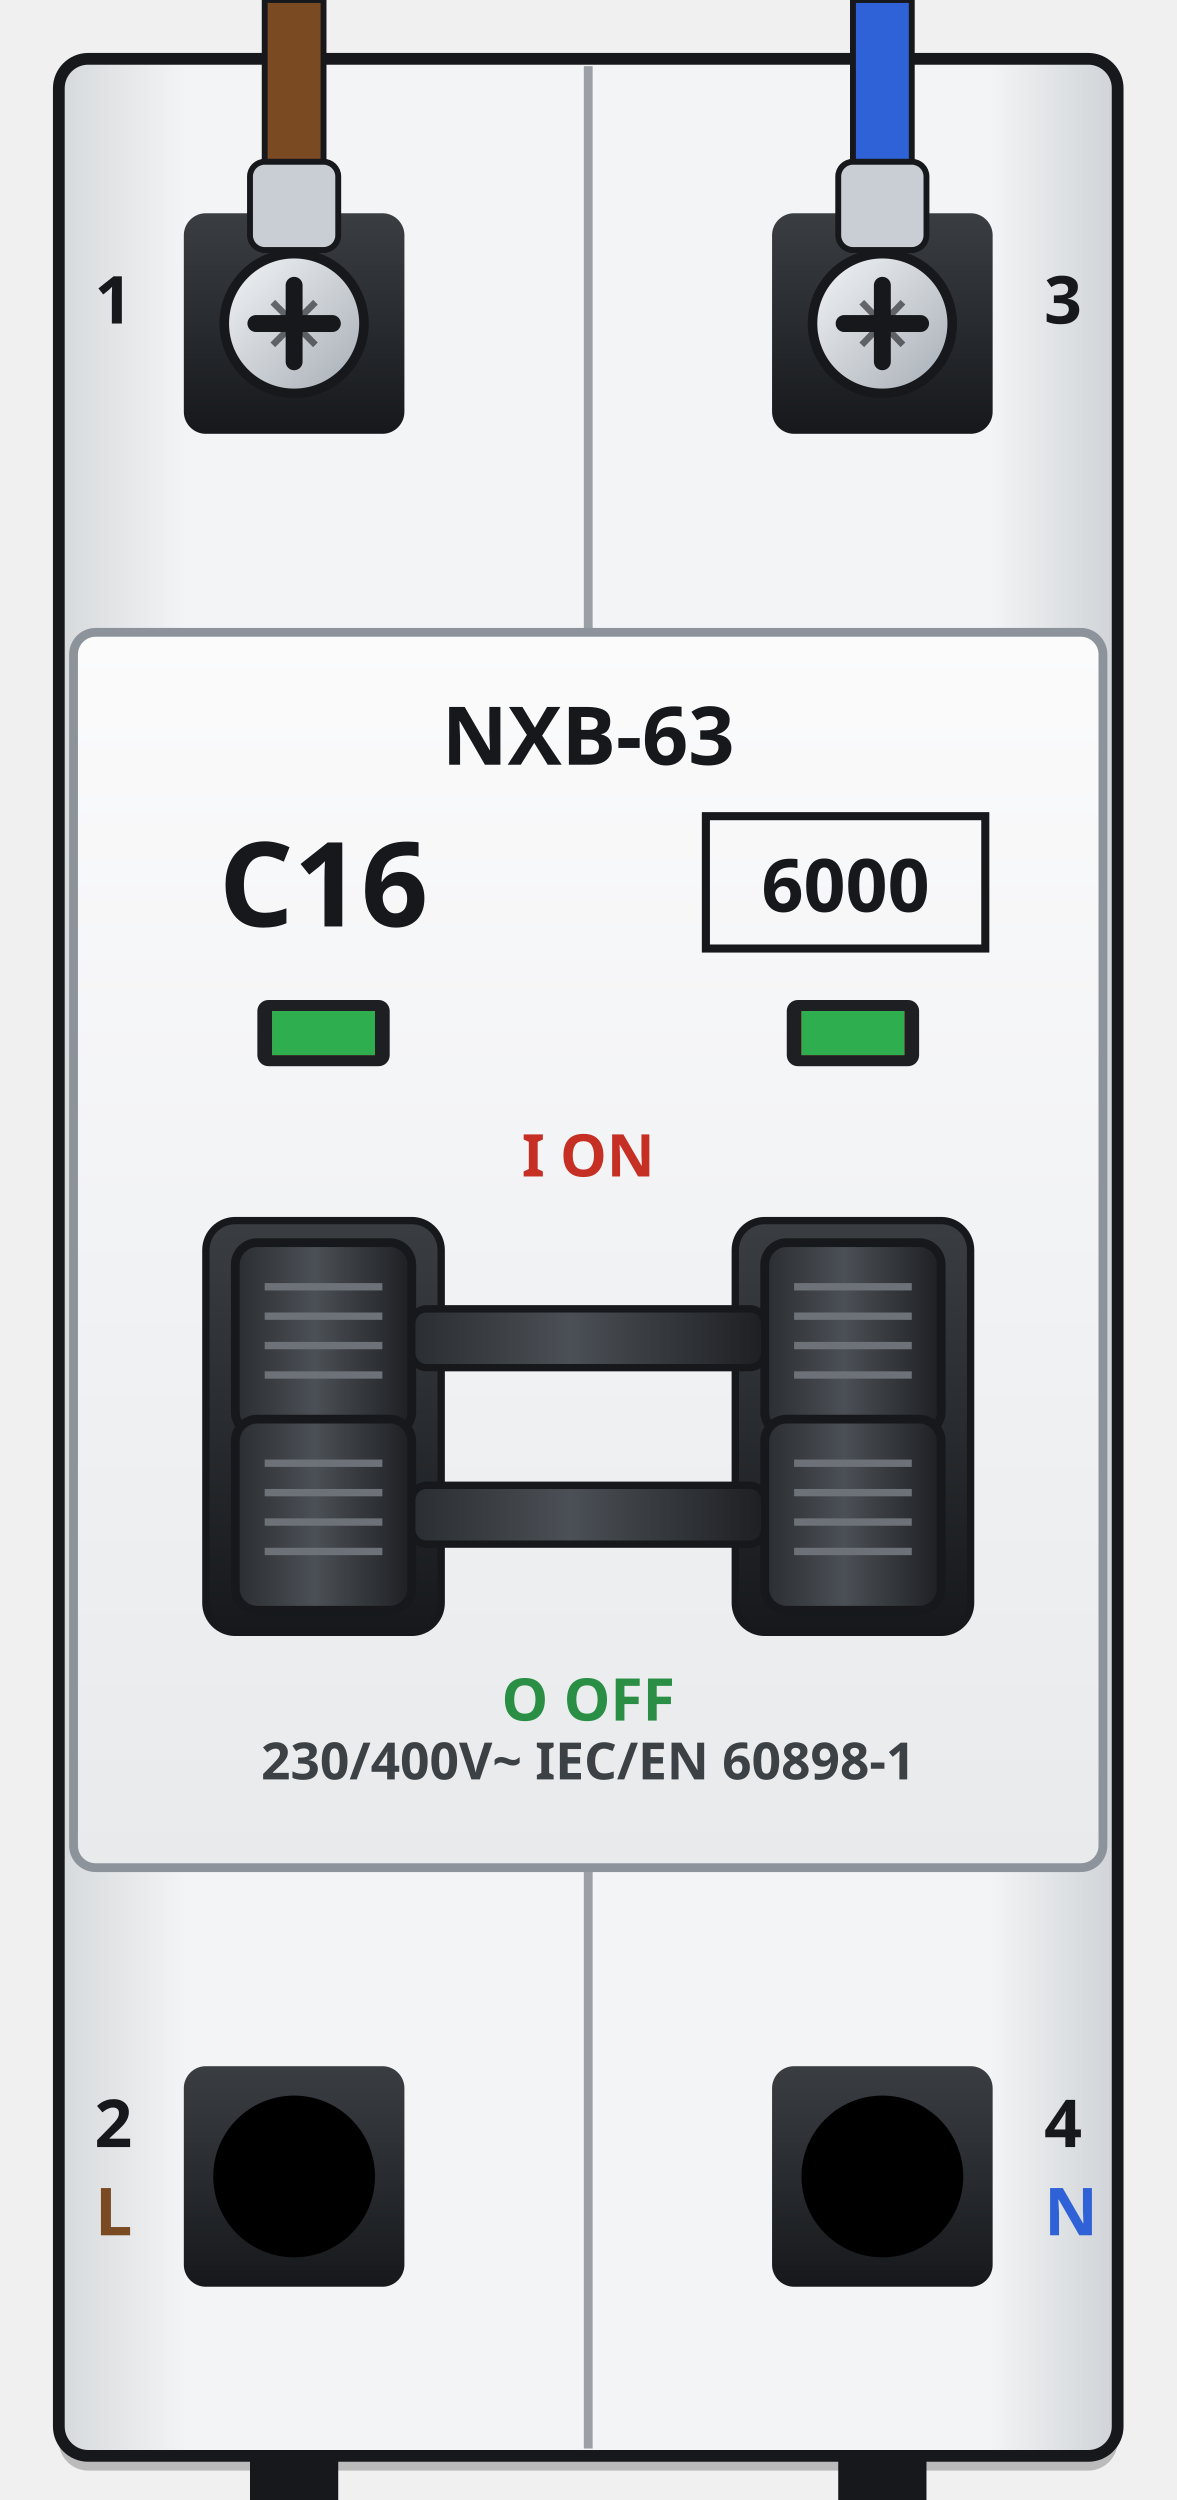
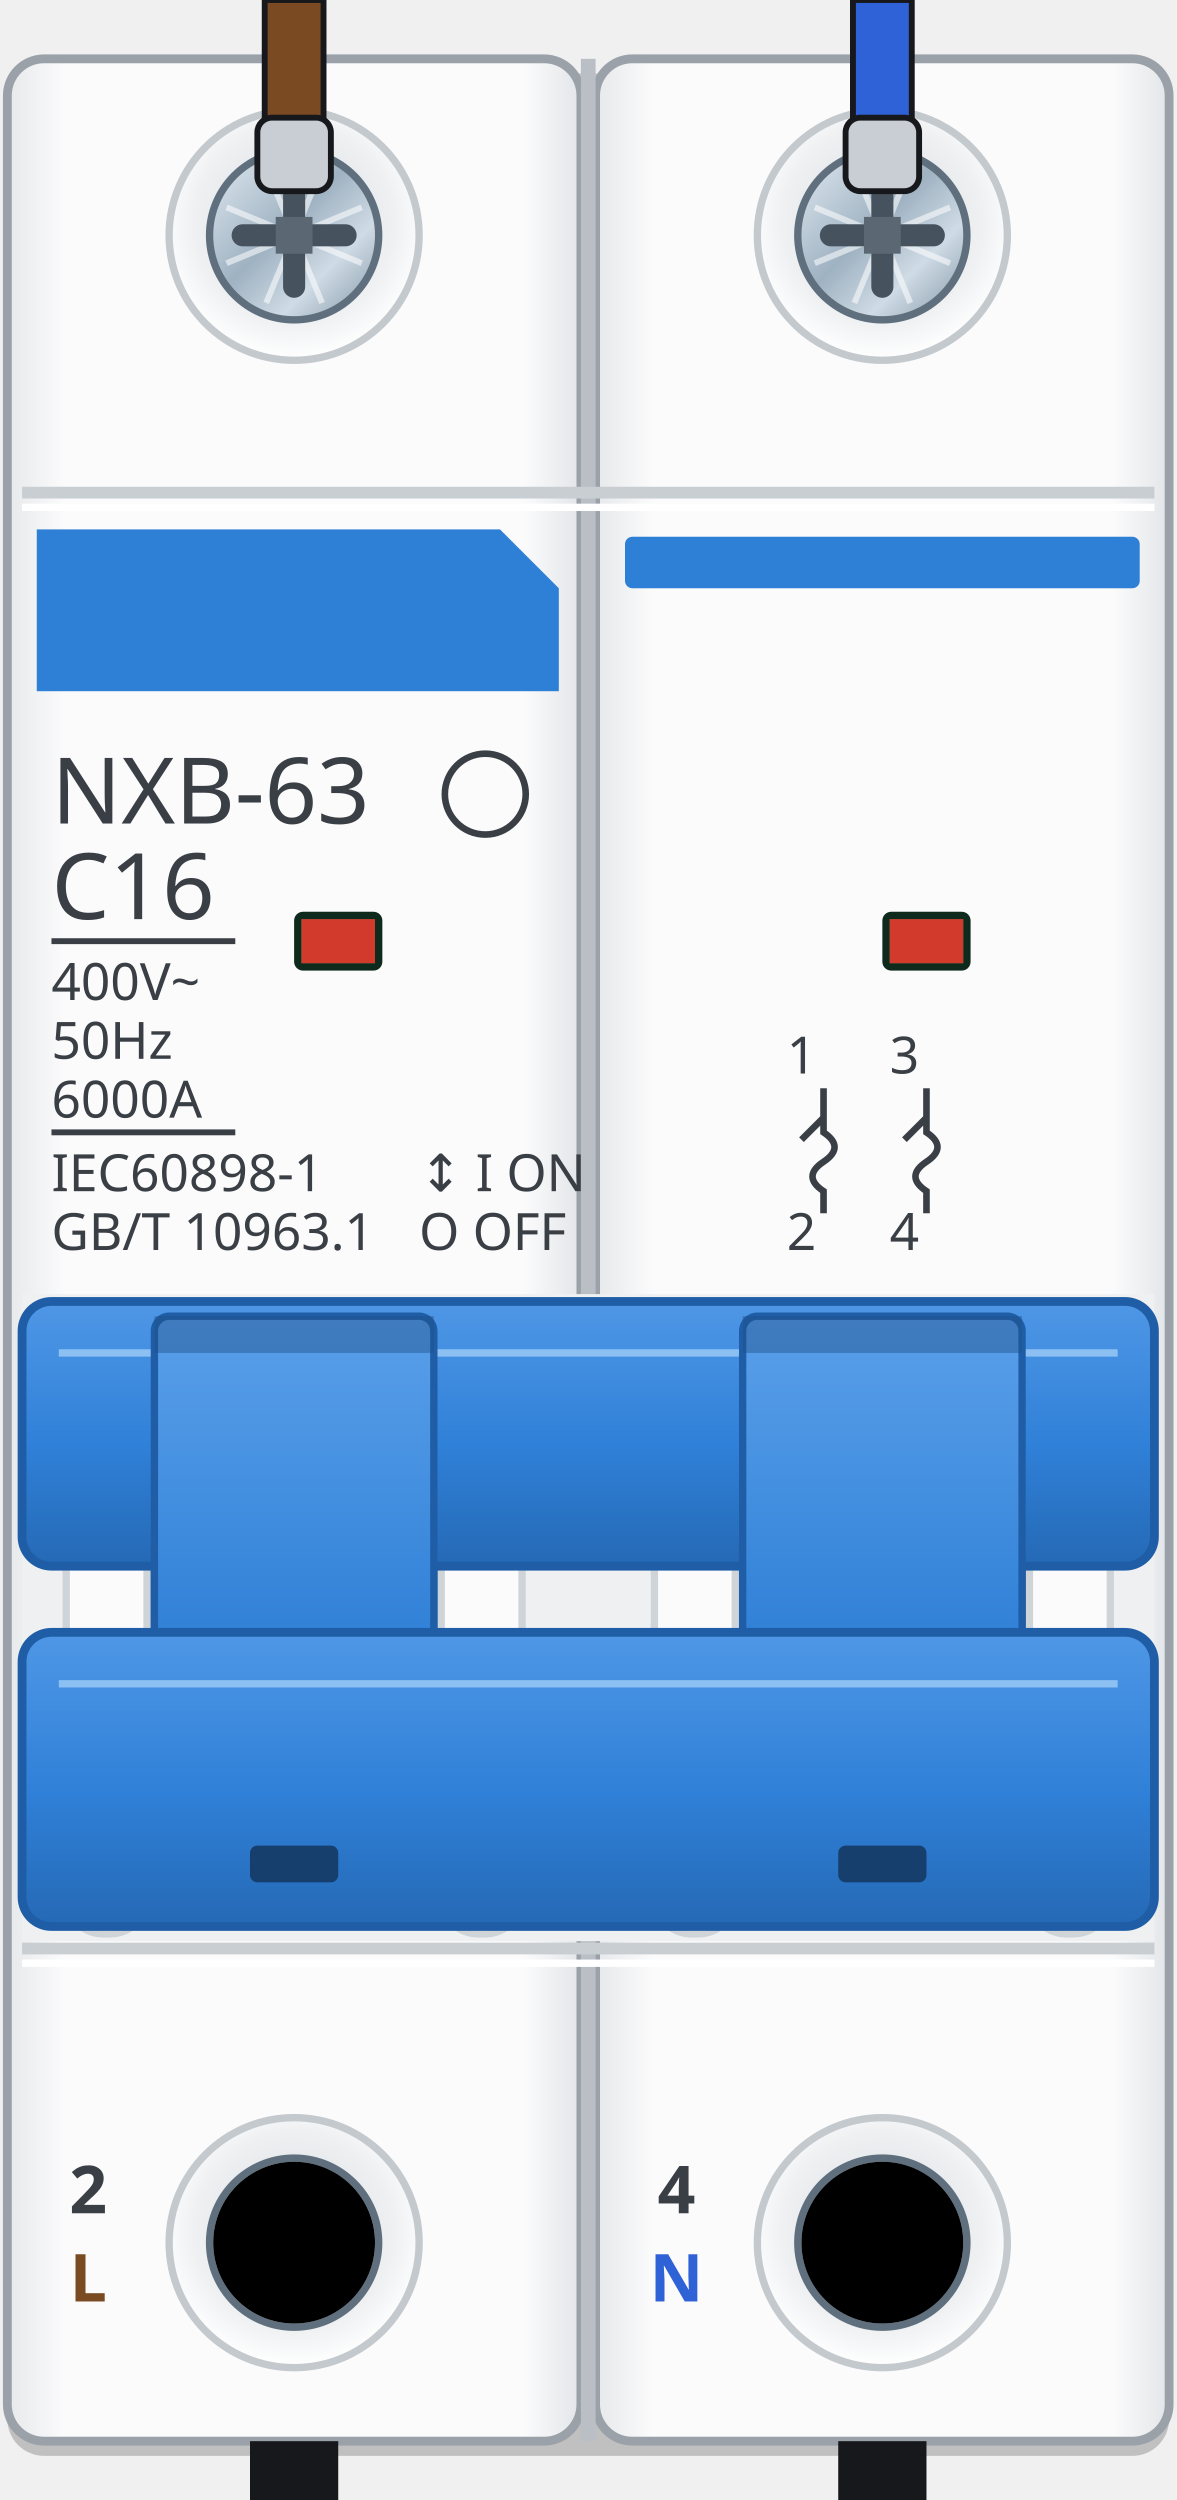
<svg xmlns="http://www.w3.org/2000/svg" viewBox="0 0 160 340">
  <defs>
    <linearGradient id="power-230vac-zmk" x1="0" y1="0" x2="1" y2="1">
      <stop offset="0" stop-color="#6b6f72" />
      <stop offset=".5" stop-color="#4a4d50" />
      <stop offset="1" stop-color="#36383b" />
    </linearGradient>
    <linearGradient id="power-230vac-chr" x1="0" y1="0" x2="1" y2="1">
      <stop offset="0" stop-color="#fdfdfd" />
      <stop offset=".3" stop-color="#c9ced3" />
      <stop offset=".55" stop-color="#7f8790" />
      <stop offset=".75" stop-color="#eef0f2" />
      <stop offset="1" stop-color="#8a9199" />
    </linearGradient>
    <linearGradient id="power-230vac-brs" x1="0" y1="0" x2="1" y2="1">
      <stop offset="0" stop-color="#e9cf95" />
      <stop offset="1" stop-color="#9c7a3c" />
    </linearGradient>
    <linearGradient id="power-230vac-scr" x1="0" y1="0" x2="1" y2="1">
      <stop offset="0" stop-color="#f4f6f8" />
      <stop offset="1" stop-color="#a5acb4" />
    </linearGradient>
    <linearGradient id="power-230vac-blk" x1="0" y1="0" x2="1" y2="0">
      <stop offset="0" stop-color="#1c1e21" />
      <stop offset=".35" stop-color="#3a3e44" />
      <stop offset="1" stop-color="#202226" />
    </linearGradient>
    <radialGradient id="power-230vac-off" cx=".45" cy=".4" r=".65">
      <stop offset="0" stop-color="#000" stop-opacity=".35" />
      <stop offset="1" stop-color="#000" stop-opacity=".62" />
    </radialGradient>
    <radialGradient id="power-230vac-on" cx=".5" cy=".5" r=".5">
      <stop offset="0" stop-color="#fff" stop-opacity=".95" />
      <stop offset=".35" stop-color="#fff" stop-opacity=".45" />
      <stop offset=".8" stop-color="#fff" stop-opacity="0" />
      <stop offset="1" stop-color="#000" stop-opacity=".15" />
    </radialGradient>
    <radialGradient id="power-230vac-burn" cx=".55" cy=".5" r=".6">
      <stop offset="0" stop-color="#1a1410" stop-opacity=".9" />
      <stop offset=".6" stop-color="#2b211a" stop-opacity=".75" />
      <stop offset="1" stop-color="#000" stop-opacity=".8" />
    </radialGradient>
    <radialGradient id="power-230vac-dome" cx=".4" cy=".35" r=".7">
      <stop offset="0" stop-color="#fff" stop-opacity=".25" />
      <stop offset=".6" stop-color="#fff" stop-opacity="0" />
      <stop offset="1" stop-color="#000" stop-opacity=".35" />
    </radialGradient>
    <linearGradient id="power-230vac-knob" x1="0" y1="0" x2="1" y2="1">
      <stop offset="0" stop-color="#4a4f56" />
      <stop offset=".5" stop-color="#25282c" />
      <stop offset="1" stop-color="#121315" />
    </linearGradient>
-     <linearGradient id="power-230vac-body" x1="0" y1="0" x2="1" y2="0">
-       <stop offset="0" stop-color="#d6d9dc" />
-       <stop offset=".12" stop-color="#f3f4f5" />
-       <stop offset=".88" stop-color="#f3f4f5" />
-       <stop offset="1" stop-color="#cfd3d7" />
-     </linearGradient>
-     <linearGradient id="power-230vac-face" x1="0" y1="0" x2="0" y2="1">
-       <stop offset="0" stop-color="#fbfbfc" />
-       <stop offset="1" stop-color="#e8eaec" />
-     </linearGradient>
-     <linearGradient id="power-230vac-lev" x1="0" y1="0" x2="1" y2="0">
-       <stop offset="0" stop-color="#2a2d31" />
-       <stop offset=".45" stop-color="#4b5056" />
-       <stop offset="1" stop-color="#1d1f22" />
-     </linearGradient>
-     <linearGradient id="power-230vac-hole" x1="0" y1="0" x2="0" y2="1">
-       <stop offset="0" stop-color="#3a3e43" />
-       <stop offset="1" stop-color="#16181b" />
+     <linearGradient id="power-230vac-wht" x1="0" y1="0" x2="1" y2="0">
+       <stop offset="0" stop-color="#e6e8ea" />
+       <stop offset=".1" stop-color="#fbfbfc" />
+       <stop offset=".9" stop-color="#fbfbfc" />
+       <stop offset="1" stop-color="#e2e5e8" />
+     </linearGradient>
+     <radialGradient id="power-230vac-boss" cx=".5" cy=".45" r=".55">
+       <stop offset="0" stop-color="#d9dde1" />
+       <stop offset=".72" stop-color="#eef0f2" />
+       <stop offset="1" stop-color="#ffffff" />
+     </radialGradient>
+     <linearGradient id="power-230vac-zinc" x1="0" y1="0" x2="1" y2="1">
+       <stop offset="0" stop-color="#e3ecf3" />
+       <stop offset=".45" stop-color="#9fb2c2" />
+       <stop offset=".7" stop-color="#cfdbe5" />
+       <stop offset="1" stop-color="#7f93a4" />
+     </linearGradient>
+     <linearGradient id="power-230vac-hdl" x1="0" y1="0" x2="0" y2="1">
+       <stop offset="0" stop-color="#5aa0ea" />
+       <stop offset="1" stop-color="#2e7fd6" />
+     </linearGradient>
+     <linearGradient id="power-230vac-bar" x1="0" y1="0" x2="0" y2="1">
+       <stop offset="0" stop-color="#4f97e6" />
+       <stop offset=".55" stop-color="#2f80d8" />
+       <stop offset="1" stop-color="#2569b5" />
    </linearGradient>
  </defs>
-   <rect x="8" y="10" width="144" height="326" rx="4" fill="#000" opacity=".22" />
-   <rect x="8" y="8" width="144" height="326" rx="4" fill="url(#power-230vac-body)" stroke="#16181b" stroke-width="1.6" />
-   <line x1="80" y1="9" x2="80" y2="333" stroke="#9aa0a6" stroke-width="1.2" />
-   <rect x="10" y="86" width="140" height="168" rx="3" fill="url(#power-230vac-face)" stroke="#8d939a" stroke-width="1.2" />
-   <rect x="25" y="29" width="30" height="30" rx="3" fill="url(#power-230vac-hole)" />
-   <circle cx="40" cy="44" r="9.5" fill="url(#power-230vac-scr)" stroke="#16181b" stroke-width="1.3" />
-   <path d="M34.8 44H45.2M40 38.8V49.2" stroke="#16181b" stroke-width="2.3" stroke-linecap="round" />
-   <path d="M37.1 41.1L42.9 46.9M42.9 41.1L37.1 46.9" stroke="#16181b" stroke-width=".9" opacity=".6" />
-   <rect x="36" y="0" width="8" height="34" fill="#7a4a22" stroke="#16181b" stroke-width=".8" />
-   <rect x="34" y="22" width="12" height="12" rx="2" fill="#c9ced5" stroke="#16181b" stroke-width=".8" />
-   <rect x="105" y="29" width="30" height="30" rx="3" fill="url(#power-230vac-hole)" />
-   <circle cx="120" cy="44" r="9.5" fill="url(#power-230vac-scr)" stroke="#16181b" stroke-width="1.3" />
-   <path d="M114.8 44H125.2M120 38.8V49.2" stroke="#16181b" stroke-width="2.3" stroke-linecap="round" />
-   <path d="M117.2 41.1L122.8 46.9M122.8 41.1L117.2 46.9" stroke="#16181b" stroke-width=".9" opacity=".6" />
-   <rect x="116" y="0" width="8" height="34" fill="#2f62d6" stroke="#16181b" stroke-width=".8" />
-   <rect x="114" y="22" width="12" height="12" rx="2" fill="#c9ced5" stroke="#16181b" stroke-width=".8" />
-   <text x="18" y="44" text-anchor="end" font-family="sans-serif" font-size="9" font-weight="700" fill="#16181b">1</text>
-   <text x="142" y="44" text-anchor="start" font-family="sans-serif" font-size="9" font-weight="700" fill="#16181b">3</text>
+   <rect x="1" y="10" width="158" height="324" rx="5" fill="#000" opacity=".2" />
+   <rect x="1" y="8" width="78" height="324" rx="5" fill="url(#power-230vac-wht)" stroke="#9aa1a8" stroke-width="1.2" />
+   <rect x="81" y="8" width="78" height="324" rx="5" fill="url(#power-230vac-wht)" stroke="#9aa1a8" stroke-width="1.2" />
+   <rect x="79" y="8" width="2" height="324" fill="#b9bfc5" />
+   <line x1="3" y1="67" x2="157" y2="67" stroke="#c9ced3" stroke-width="1.6" />
+   <line x1="3" y1="69" x2="157" y2="69" stroke="#ffffff" stroke-width="1" />
+   <line x1="3" y1="265" x2="157" y2="265" stroke="#c9ced3" stroke-width="1.6" />
+   <line x1="3" y1="267" x2="157" y2="267" stroke="#ffffff" stroke-width="1" />
+   <circle cx="40" cy="32" r="17" fill="url(#power-230vac-boss)" stroke="#c4c9ce" stroke-width="1" />
+   <circle cx="40" cy="32" r="11.5" fill="url(#power-230vac-zinc)" stroke="#5f6f7d" stroke-width="1" />
+   <line x1="40" y1="32" x2="49.2" y2="35.8" stroke="#ffffff" stroke-width=".8" opacity=".55" />
+   <line x1="40" y1="32" x2="43.8" y2="41.2" stroke="#ffffff" stroke-width=".8" opacity=".55" />
+   <line x1="40" y1="32" x2="36.2" y2="41.2" stroke="#ffffff" stroke-width=".8" opacity=".55" />
+   <line x1="40" y1="32" x2="30.8" y2="35.8" stroke="#ffffff" stroke-width=".8" opacity=".55" />
+   <line x1="40" y1="32" x2="30.8" y2="28.2" stroke="#ffffff" stroke-width=".8" opacity=".55" />
+   <line x1="40" y1="32" x2="36.2" y2="22.8" stroke="#ffffff" stroke-width=".8" opacity=".55" />
+   <line x1="40" y1="32" x2="43.8" y2="22.8" stroke="#ffffff" stroke-width=".8" opacity=".55" />
+   <line x1="40" y1="32" x2="49.2" y2="28.2" stroke="#ffffff" stroke-width=".8" opacity=".55" />
+   <path d="M33 32H47M40 25V39" stroke="#46525d" stroke-width="3" stroke-linecap="round" />
+   <rect x="37.5" y="29.5" width="5" height="5" fill="#5b6873" />
+   <rect x="36" y="0" width="8" height="22" fill="#7a4a22" stroke="#16181b" stroke-width=".8" />
+   <rect x="35" y="16" width="10" height="10" rx="2" fill="#c9ced5" stroke="#16181b" stroke-width=".8" />
+   <circle cx="120" cy="32" r="17" fill="url(#power-230vac-boss)" stroke="#c4c9ce" stroke-width="1" />
+   <circle cx="120" cy="32" r="11.5" fill="url(#power-230vac-zinc)" stroke="#5f6f7d" stroke-width="1" />
+   <line x1="120" y1="32" x2="129.2" y2="35.8" stroke="#ffffff" stroke-width=".8" opacity=".55" />
+   <line x1="120" y1="32" x2="123.8" y2="41.2" stroke="#ffffff" stroke-width=".8" opacity=".55" />
+   <line x1="120" y1="32" x2="116.2" y2="41.2" stroke="#ffffff" stroke-width=".8" opacity=".55" />
+   <line x1="120" y1="32" x2="110.8" y2="35.8" stroke="#ffffff" stroke-width=".8" opacity=".55" />
+   <line x1="120" y1="32" x2="110.8" y2="28.2" stroke="#ffffff" stroke-width=".8" opacity=".55" />
+   <line x1="120" y1="32" x2="116.2" y2="22.8" stroke="#ffffff" stroke-width=".8" opacity=".55" />
+   <line x1="120" y1="32" x2="123.8" y2="22.8" stroke="#ffffff" stroke-width=".8" opacity=".55" />
+   <line x1="120" y1="32" x2="129.2" y2="28.2" stroke="#ffffff" stroke-width=".8" opacity=".55" />
+   <path d="M113 32H127M120 25V39" stroke="#46525d" stroke-width="3" stroke-linecap="round" />
+   <rect x="117.5" y="29.5" width="5" height="5" fill="#5b6873" />
+   <rect x="116" y="0" width="8" height="22" fill="#2f62d6" stroke="#16181b" stroke-width=".8" />
+   <rect x="115" y="16" width="10" height="10" rx="2" fill="#c9ced5" stroke="#16181b" stroke-width=".8" />
+   <path d="M5 72 H68 L76 80 V94 H5 Z" fill="#2e7fd6" />
  <g id="power-230vac-logo" />
-   <text x="80" y="104" text-anchor="middle" font-family="sans-serif" font-size="11" font-weight="800" fill="#16181b">NXB-63</text>
-   <text x="44" y="126" text-anchor="middle" font-family="sans-serif" font-size="16" font-weight="800" fill="#16181b">C16</text>
-   <rect x="96" y="111" width="38" height="18" fill="none" stroke="#16181b" stroke-width="1.1" />
-   <text x="115" y="124" text-anchor="middle" font-family="sans-serif" font-size="10" font-weight="700" fill="#16181b">6000</text>
-   <text x="80" y="242" text-anchor="middle" font-family="sans-serif" font-size="7" font-weight="700" fill="#3c4146">230/400V~  IEC/EN 60898-1</text>
-   <rect x="35" y="136" width="18" height="9" rx="1.5" fill="#1d1f22" />
-   <rect data-show="!tripped" x="37" y="137.5" width="14" height="6" fill="#e0392b" />
-   <rect data-show="tripped" x="37" y="137.5" width="14" height="6" fill="#2fae4f" />
-   <rect x="107" y="136" width="18" height="9" rx="1.5" fill="#1d1f22" />
-   <rect data-show="!tripped" x="109" y="137.5" width="14" height="6" fill="#e0392b" />
-   <rect data-show="tripped" x="109" y="137.5" width="14" height="6" fill="#2fae4f" />
-   <text x="80" y="160" text-anchor="middle" font-family="sans-serif" font-size="8" font-weight="800" fill="#c62f24">I  ON</text>
-   <text x="80" y="234" text-anchor="middle" font-family="sans-serif" font-size="8" font-weight="800" fill="#2a8f45">O  OFF</text>
-   <rect x="28" y="166" width="32" height="56" rx="4" fill="url(#power-230vac-hole)" stroke="#16181b" stroke-width="1" />
-   <rect x="100" y="166" width="32" height="56" rx="4" fill="url(#power-230vac-hole)" stroke="#16181b" stroke-width="1" />
-   <g data-show="!tripped">
-     <rect x="32" y="169" width="24" height="26" rx="3" fill="url(#power-230vac-lev)" stroke="#16181b" stroke-width="1.2" />
-     <line x1="36" y1="175" x2="52" y2="175" stroke="#6c7278" stroke-width="1" />
-     <line x1="36" y1="179" x2="52" y2="179" stroke="#6c7278" stroke-width="1" />
-     <line x1="36" y1="183" x2="52" y2="183" stroke="#6c7278" stroke-width="1" />
-     <line x1="36" y1="187" x2="52" y2="187" stroke="#6c7278" stroke-width="1" />
-     <rect x="104" y="169" width="24" height="26" rx="3" fill="url(#power-230vac-lev)" stroke="#16181b" stroke-width="1.2" />
-     <line x1="108" y1="175" x2="124" y2="175" stroke="#6c7278" stroke-width="1" />
-     <line x1="108" y1="179" x2="124" y2="179" stroke="#6c7278" stroke-width="1" />
-     <line x1="108" y1="183" x2="124" y2="183" stroke="#6c7278" stroke-width="1" />
-     <line x1="108" y1="187" x2="124" y2="187" stroke="#6c7278" stroke-width="1" />
-     <rect x="56" y="178" width="48" height="8" rx="2" fill="url(#power-230vac-lev)" stroke="#16181b" stroke-width="1" />
+   <rect x="85" y="73" width="70" height="7" rx="1" fill="#2e7fd6" />
+   <text x="7" y="112" font-family="sans-serif" font-size="12.5" fill="#3a3f45">NXB-63</text>
+   <circle cx="66" cy="108" r="5.5" fill="none" stroke="#3a3f45" stroke-width=".9" />
+   <text x="7" y="125" font-family="sans-serif" font-size="12.5" fill="#3a3f45">C16</text>
+   <line x1="7" y1="128" x2="32" y2="128" stroke="#3a3f45" stroke-width=".8" />
+   <text x="7" y="136" font-family="sans-serif" font-size="7" fill="#3a3f45">400V~</text>
+   <text x="7" y="144" font-family="sans-serif" font-size="7" fill="#3a3f45">50Hz</text>
+   <text x="7" y="152" font-family="sans-serif" font-size="7" fill="#3a3f45">6000A</text>
+   <line x1="7" y1="154" x2="32" y2="154" stroke="#3a3f45" stroke-width=".8" />
+   <text x="7" y="162" font-family="sans-serif" font-size="7" fill="#3a3f45">IEC60898-1</text>
+   <text x="7" y="170" font-family="sans-serif" font-size="7" fill="#3a3f45">GB/T 10963.1</text>
+   <text x="57" y="162" font-family="sans-serif" font-size="7" fill="#3a3f45">↕ I ON</text>
+   <text x="57" y="170" font-family="sans-serif" font-size="7" fill="#3a3f45">  O OFF</text>
+   <text x="107" y="146" font-family="sans-serif" font-size="7" fill="#3a3f45">1</text>
+   <text x="107" y="170" font-family="sans-serif" font-size="7" fill="#3a3f45">2</text>
+   <path d="M112 148 v4 l-3 3 m3 -3 m0 0 v2 q3 2 0 4 q-3 2 0 4 v3" fill="none" stroke="#3a3f45" stroke-width=".9" />
+   <text x="121" y="146" font-family="sans-serif" font-size="7" fill="#3a3f45">3</text>
+   <text x="121" y="170" font-family="sans-serif" font-size="7" fill="#3a3f45">4</text>
+   <path d="M126 148 v4 l-3 3 m3 -3 m0 0 v2 q3 2 0 4 q-3 2 0 4 v3" fill="none" stroke="#3a3f45" stroke-width=".9" />
+   <rect x="40" y="124" width="12" height="8" rx="1.2" fill="#0e2a1c" />
+   <rect data-show="!out.on" x="41" y="125" width="10" height="6" fill="#1f7a4a" />
+   <rect data-show="out.on" x="41" y="125" width="10" height="6" fill="#d23a2c" />
+   <rect x="120" y="124" width="12" height="8" rx="1.2" fill="#0e2a1c" />
+   <rect data-show="!out.on" x="121" y="125" width="10" height="6" fill="#1f7a4a" />
+   <rect data-show="out.on" x="121" y="125" width="10" height="6" fill="#d23a2c" />
+   <rect x="3" y="176" width="154" height="88" fill="#eef0f2" />
+   <rect x="9" y="177" width="11" height="86" rx="5" fill="#fbfbfc" stroke="#cfd4d9" />
+   <rect x="60" y="177" width="11" height="86" rx="5" fill="#fbfbfc" stroke="#cfd4d9" />
+   <rect x="89" y="177" width="11" height="86" rx="5" fill="#fbfbfc" stroke="#cfd4d9" />
+   <rect x="140" y="177" width="11" height="86" rx="5" fill="#fbfbfc" stroke="#cfd4d9" />
+   <g data-show="out.on">
+     <rect x="21" y="200" width="38" height="58" rx="2" fill="url(#power-230vac-hdl)" stroke="#1f5ea6" stroke-width="1" />
+     <rect x="21" y="252" width="38" height="6" fill="#1e4f8a" opacity=".55" />
+     <rect x="101" y="200" width="38" height="58" rx="2" fill="url(#power-230vac-hdl)" stroke="#1f5ea6" stroke-width="1" />
+     <rect x="101" y="252" width="38" height="6" fill="#1e4f8a" opacity=".55" />
+     <rect x="3" y="177" width="154" height="36" rx="4" fill="url(#power-230vac-bar)" stroke="#1f5ea6" stroke-width="1.2" />
+     <line x1="8" y1="184" x2="152" y2="184" stroke="#8cc0f2" stroke-width="1" />
+     <rect x="34" y="179" width="12" height="5" rx="1" fill="#163f6e" />
+     <rect x="114" y="179" width="12" height="5" rx="1" fill="#163f6e" />
  </g>
-   <g data-show="tripped">
-     <rect x="32" y="193" width="24" height="26" rx="3" fill="url(#power-230vac-lev)" stroke="#16181b" stroke-width="1.2" />
-     <line x1="36" y1="199" x2="52" y2="199" stroke="#6c7278" stroke-width="1" />
-     <line x1="36" y1="203" x2="52" y2="203" stroke="#6c7278" stroke-width="1" />
-     <line x1="36" y1="207" x2="52" y2="207" stroke="#6c7278" stroke-width="1" />
-     <line x1="36" y1="211" x2="52" y2="211" stroke="#6c7278" stroke-width="1" />
-     <rect x="104" y="193" width="24" height="26" rx="3" fill="url(#power-230vac-lev)" stroke="#16181b" stroke-width="1.2" />
-     <line x1="108" y1="199" x2="124" y2="199" stroke="#6c7278" stroke-width="1" />
-     <line x1="108" y1="203" x2="124" y2="203" stroke="#6c7278" stroke-width="1" />
-     <line x1="108" y1="207" x2="124" y2="207" stroke="#6c7278" stroke-width="1" />
-     <line x1="108" y1="211" x2="124" y2="211" stroke="#6c7278" stroke-width="1" />
-     <rect x="56" y="202" width="48" height="8" rx="2" fill="url(#power-230vac-lev)" stroke="#16181b" stroke-width="1" />
+   <g data-show="!out.on">
+     <rect x="21" y="179" width="38" height="46" rx="2" fill="url(#power-230vac-hdl)" stroke="#1f5ea6" stroke-width="1" />
+     <rect x="21" y="179" width="38" height="5" fill="#1e4f8a" opacity=".45" />
+     <rect x="101" y="179" width="38" height="46" rx="2" fill="url(#power-230vac-hdl)" stroke="#1f5ea6" stroke-width="1" />
+     <rect x="101" y="179" width="38" height="5" fill="#1e4f8a" opacity=".45" />
+     <rect x="3" y="222" width="154" height="40" rx="4" fill="url(#power-230vac-bar)" stroke="#1f5ea6" stroke-width="1.2" />
+     <line x1="8" y1="229" x2="152" y2="229" stroke="#8cc0f2" stroke-width="1" />
+     <rect x="34" y="251" width="12" height="5" rx="1" fill="#163f6e" />
+     <rect x="114" y="251" width="12" height="5" rx="1" fill="#163f6e" />
  </g>
-   <rect x="25" y="281" width="30" height="30" rx="3" fill="url(#power-230vac-hole)" />
-   <circle cx="40" cy="296" r="9.5" fill="url(#power-230vac-scr)" stroke="#16181b" stroke-width="1.3" />
-   <path d="M34.8 296H45.2M40 290.8V301.2" stroke="#16181b" stroke-width="2.3" stroke-linecap="round" />
-   <path d="M37.1 293.1L42.9 298.9M42.9 293.1L37.1 298.9" stroke="#16181b" stroke-width=".9" opacity=".6" />
-   <rect x="34" y="334" width="12" height="6" fill="#16181b" />
-   <circle class="jw-term" data-term="L" cx="40" cy="296" r="11" />
-   <text x="18" y="292" text-anchor="end" font-family="sans-serif" font-size="9" font-weight="700" fill="#16181b">2</text>
-   <text x="18" y="304" text-anchor="end" font-family="sans-serif" font-size="9" font-weight="800" fill="#7a4a22">L</text>
-   <rect x="105" y="281" width="30" height="30" rx="3" fill="url(#power-230vac-hole)" />
-   <circle cx="120" cy="296" r="9.5" fill="url(#power-230vac-scr)" stroke="#16181b" stroke-width="1.3" />
-   <path d="M114.8 296H125.2M120 290.8V301.2" stroke="#16181b" stroke-width="2.3" stroke-linecap="round" />
-   <path d="M117.2 293.1L122.8 298.9M122.8 293.1L117.2 298.9" stroke="#16181b" stroke-width=".9" opacity=".6" />
-   <rect x="114" y="334" width="12" height="6" fill="#16181b" />
-   <circle class="jw-term" data-term="N" cx="120" cy="296" r="11" />
-   <text x="142" y="292" text-anchor="start" font-family="sans-serif" font-size="9" font-weight="700" fill="#16181b">4</text>
-   <text x="142" y="304" text-anchor="start" font-family="sans-serif" font-size="9" font-weight="800" fill="#2f62d6">N</text>
+   <circle cx="40" cy="305" r="17" fill="url(#power-230vac-boss)" stroke="#c4c9ce" stroke-width="1" />
+   <circle cx="40" cy="305" r="11.5" fill="url(#power-230vac-zinc)" stroke="#5f6f7d" stroke-width="1" />
+   <line x1="40" y1="305" x2="49.2" y2="308.8" stroke="#ffffff" stroke-width=".8" opacity=".55" />
+   <line x1="40" y1="305" x2="43.8" y2="314.2" stroke="#ffffff" stroke-width=".8" opacity=".55" />
+   <line x1="40" y1="305" x2="36.2" y2="314.2" stroke="#ffffff" stroke-width=".8" opacity=".55" />
+   <line x1="40" y1="305" x2="30.8" y2="308.8" stroke="#ffffff" stroke-width=".8" opacity=".55" />
+   <line x1="40" y1="305" x2="30.8" y2="301.2" stroke="#ffffff" stroke-width=".8" opacity=".55" />
+   <line x1="40" y1="305" x2="36.2" y2="295.8" stroke="#ffffff" stroke-width=".8" opacity=".55" />
+   <line x1="40" y1="305" x2="43.8" y2="295.8" stroke="#ffffff" stroke-width=".8" opacity=".55" />
+   <line x1="40" y1="305" x2="49.2" y2="301.2" stroke="#ffffff" stroke-width=".8" opacity=".55" />
+   <path d="M33 305H47M40 298V312" stroke="#46525d" stroke-width="3" stroke-linecap="round" />
+   <rect x="37.5" y="302.5" width="5" height="5" fill="#5b6873" />
+   <rect x="34" y="332" width="12" height="8" fill="#16181b" />
+   <circle class="jw-term" data-term="L" cx="40" cy="305" r="11" />
+   <text x="12" y="301" text-anchor="middle" font-family="sans-serif" font-size="9" font-weight="700" fill="#3a3f45">2</text>
+   <text x="12" y="313" text-anchor="middle" font-family="sans-serif" font-size="9" font-weight="800" fill="#7a4a22">L</text>
+   <circle cx="120" cy="305" r="17" fill="url(#power-230vac-boss)" stroke="#c4c9ce" stroke-width="1" />
+   <circle cx="120" cy="305" r="11.5" fill="url(#power-230vac-zinc)" stroke="#5f6f7d" stroke-width="1" />
+   <line x1="120" y1="305" x2="129.2" y2="308.8" stroke="#ffffff" stroke-width=".8" opacity=".55" />
+   <line x1="120" y1="305" x2="123.8" y2="314.2" stroke="#ffffff" stroke-width=".8" opacity=".55" />
+   <line x1="120" y1="305" x2="116.2" y2="314.2" stroke="#ffffff" stroke-width=".8" opacity=".55" />
+   <line x1="120" y1="305" x2="110.8" y2="308.8" stroke="#ffffff" stroke-width=".8" opacity=".55" />
+   <line x1="120" y1="305" x2="110.8" y2="301.2" stroke="#ffffff" stroke-width=".8" opacity=".55" />
+   <line x1="120" y1="305" x2="116.2" y2="295.8" stroke="#ffffff" stroke-width=".8" opacity=".55" />
+   <line x1="120" y1="305" x2="123.8" y2="295.8" stroke="#ffffff" stroke-width=".8" opacity=".55" />
+   <line x1="120" y1="305" x2="129.2" y2="301.2" stroke="#ffffff" stroke-width=".8" opacity=".55" />
+   <path d="M113 305H127M120 298V312" stroke="#46525d" stroke-width="3" stroke-linecap="round" />
+   <rect x="117.5" y="302.5" width="5" height="5" fill="#5b6873" />
+   <rect x="114" y="332" width="12" height="8" fill="#16181b" />
+   <circle class="jw-term" data-term="N" cx="120" cy="305" r="11" />
+   <text x="92" y="301" text-anchor="middle" font-family="sans-serif" font-size="9" font-weight="700" fill="#3a3f45">4</text>
+   <text x="92" y="313" text-anchor="middle" font-family="sans-serif" font-size="9" font-weight="800" fill="#2f62d6">N</text>
</svg>
